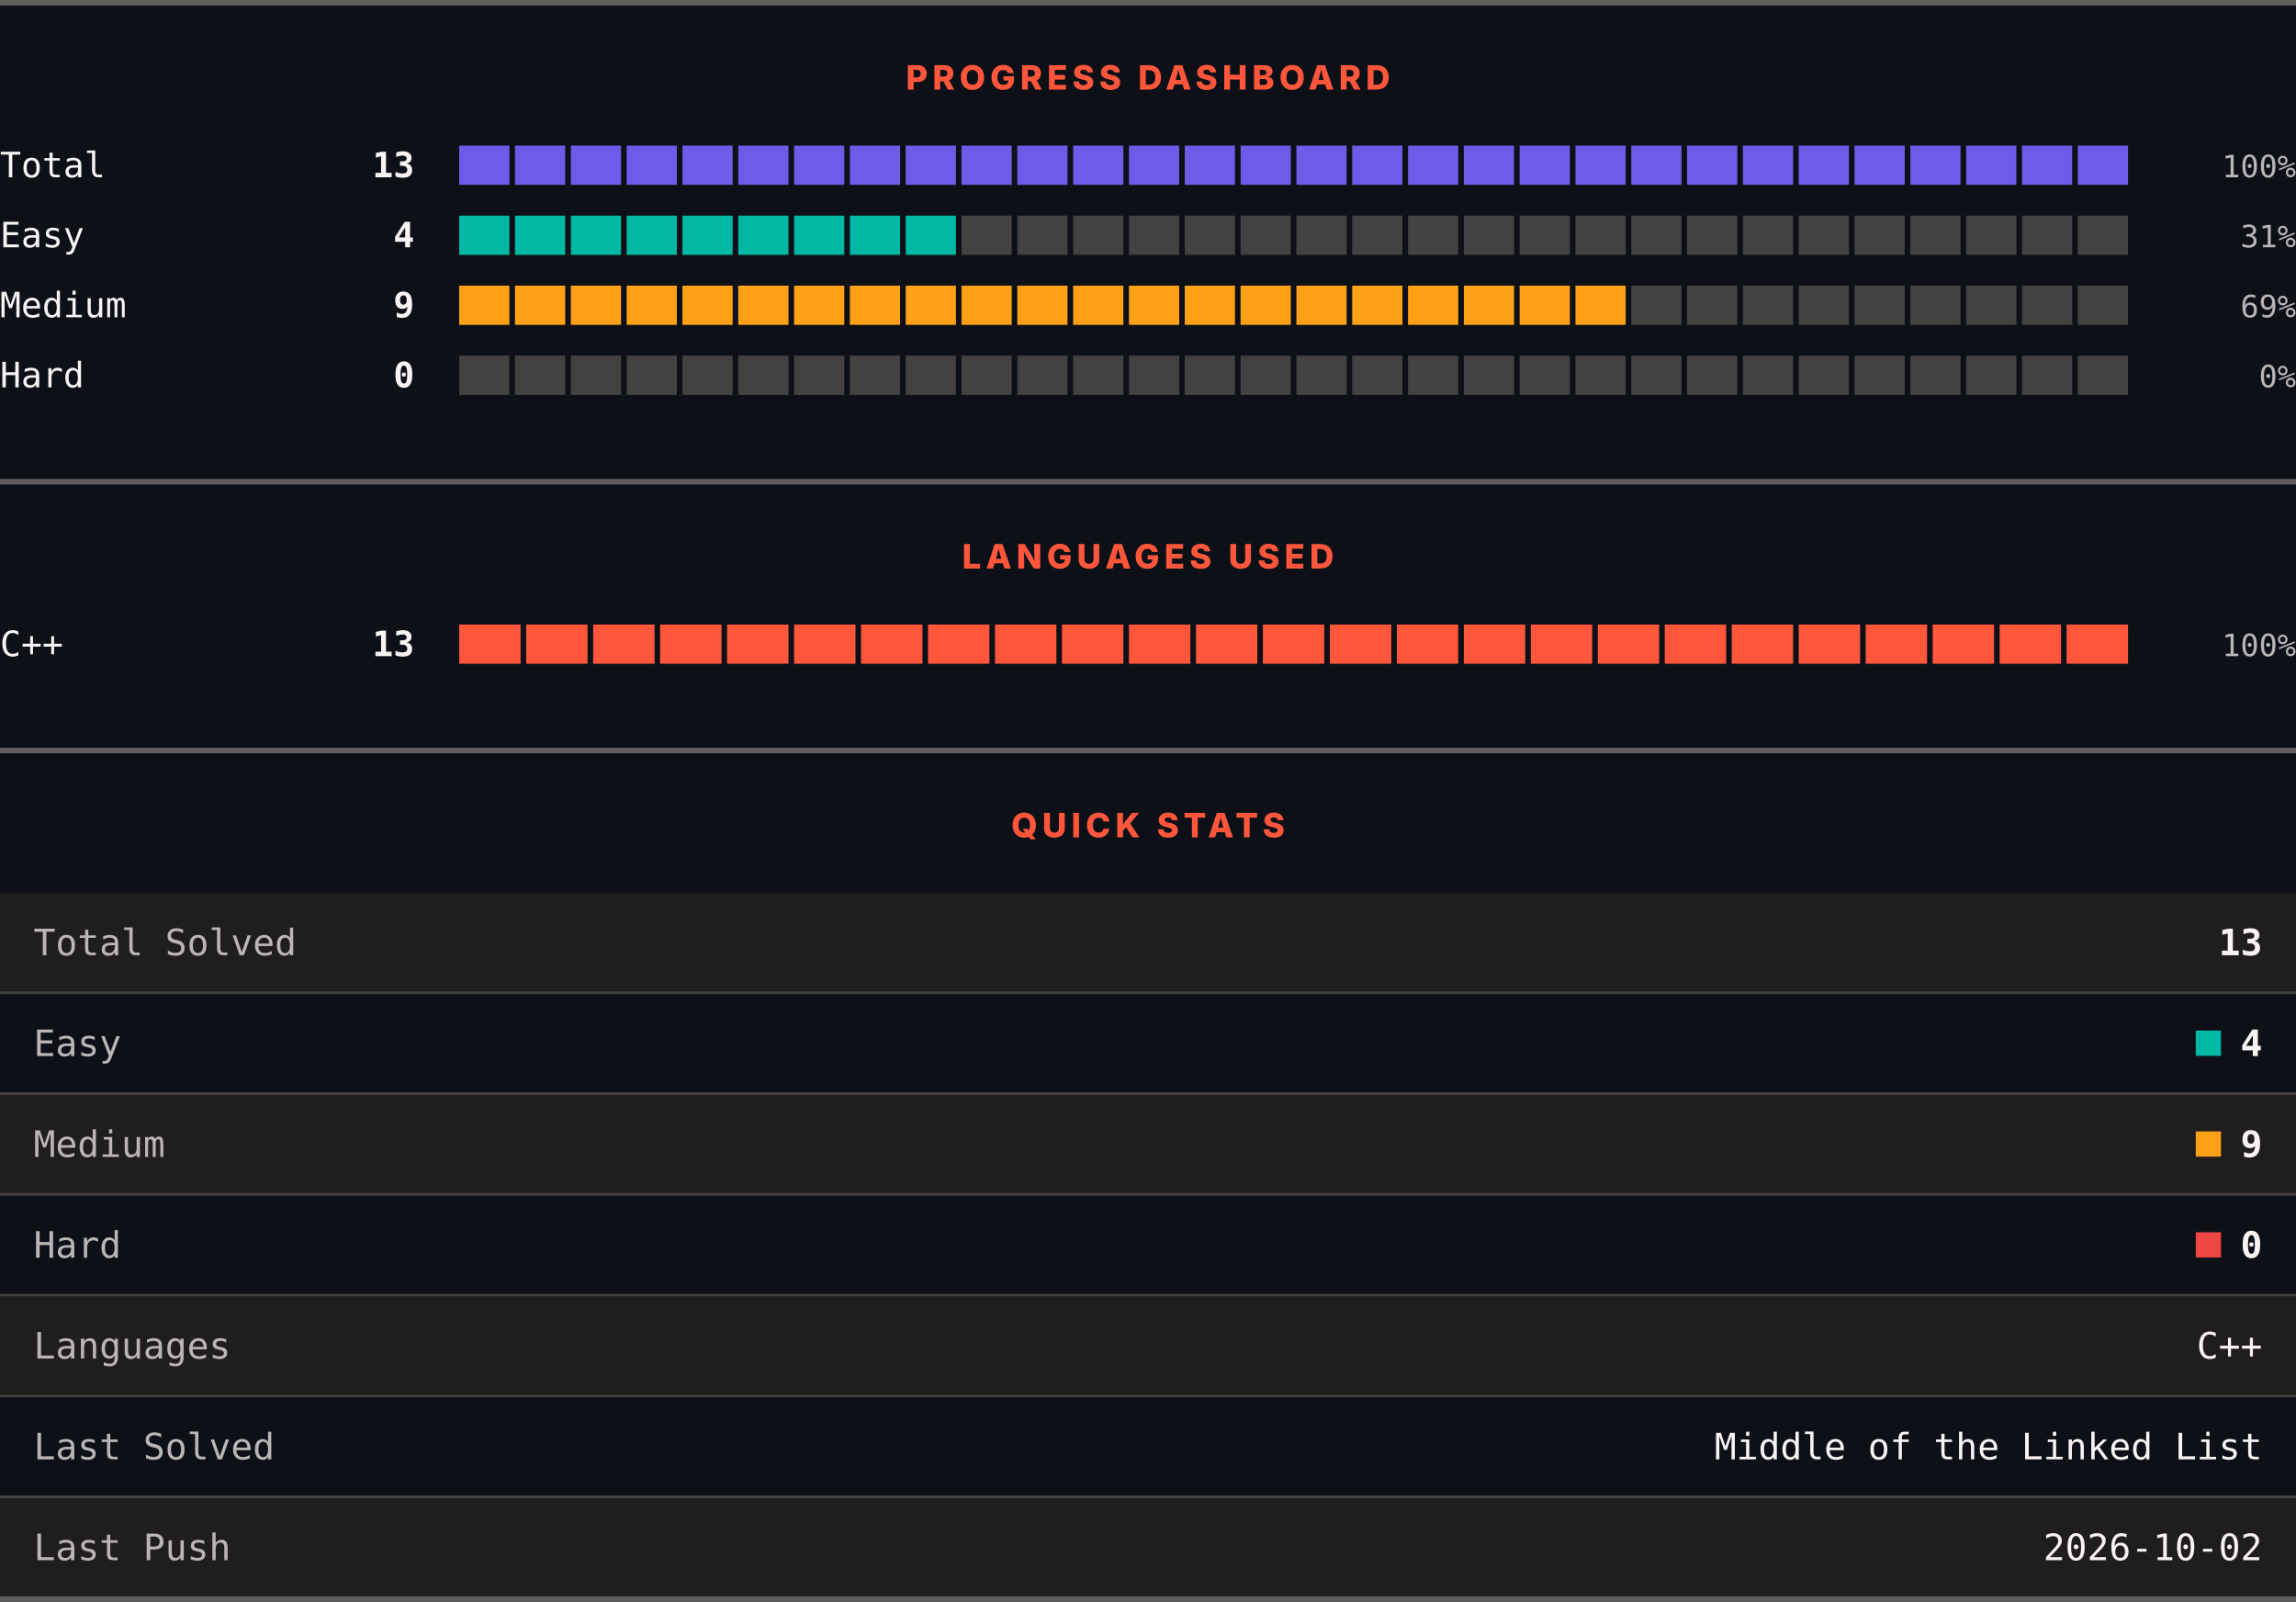
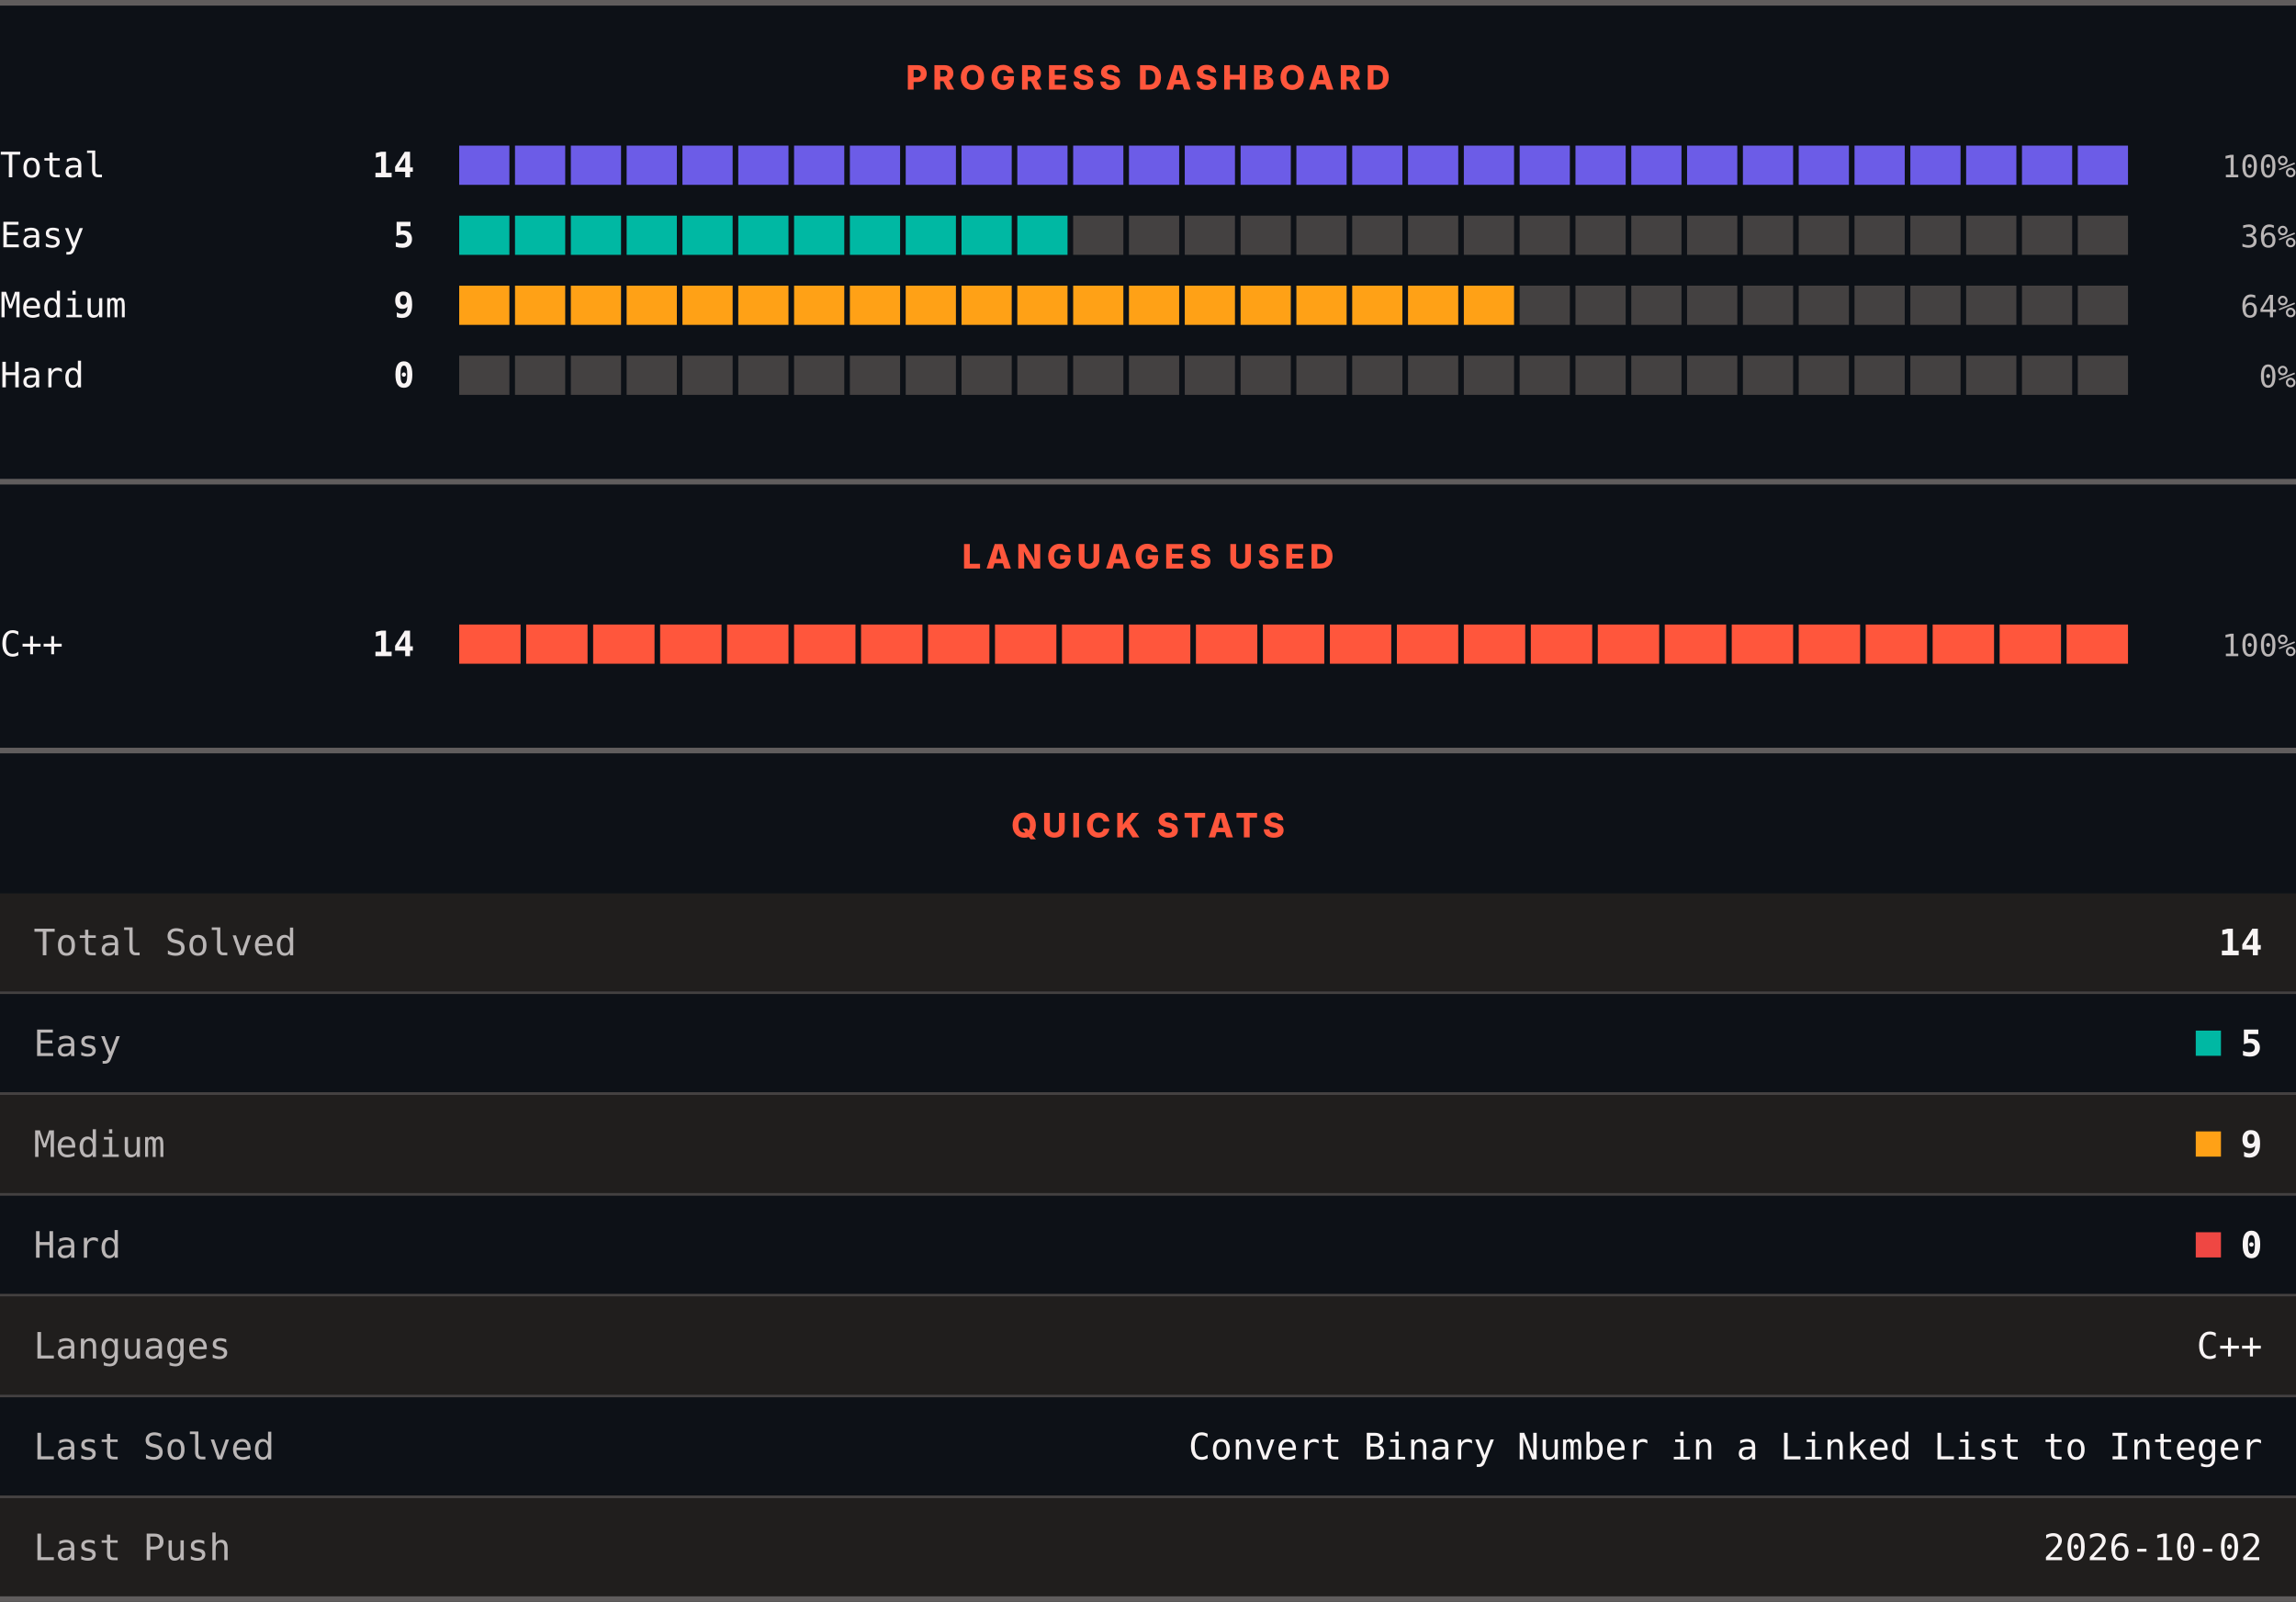
<svg xmlns="http://www.w3.org/2000/svg" width="820" height="572" viewBox="0 0 820 572" role="img" aria-label="LeetCode progress, languages and quick stats">
  <rect width="820" height="572" fill="#0d1117" />
  <rect x="0" y="0" width="820" height="2" fill="#605d5d" />
  <text x="410" y="32" text-anchor="middle" font-family="Archivo, system-ui, -apple-system, Segoe UI, sans-serif" font-size="12" font-weight="800" letter-spacing="1.68" fill="#ff563c">PROGRESS DASHBOARD</text>
  <text x="0" y="63.3" font-family="ui-monospace, SFMono-Regular, Menlo, Consolas, monospace" font-size="12.5" fill="#f8f4f4">Total</text>
-   <text x="148" y="63.3" text-anchor="end" font-family="ui-monospace, SFMono-Regular, Menlo, Consolas, monospace" font-size="12.5" font-weight="700" fill="#f8f4f4">13</text>
+   <text x="148" y="63.3" text-anchor="end" font-family="ui-monospace, SFMono-Regular, Menlo, Consolas, monospace" font-size="12.5" font-weight="700" fill="#f8f4f4">14</text>
  <rect x="164.00" y="52" width="17.93" height="14" fill="#6c5ce7" />
  <rect x="183.93" y="52" width="17.93" height="14" fill="#6c5ce7" />
  <rect x="203.87" y="52" width="17.93" height="14" fill="#6c5ce7" />
  <rect x="223.80" y="52" width="17.93" height="14" fill="#6c5ce7" />
  <rect x="243.73" y="52" width="17.93" height="14" fill="#6c5ce7" />
  <rect x="263.67" y="52" width="17.93" height="14" fill="#6c5ce7" />
  <rect x="283.60" y="52" width="17.93" height="14" fill="#6c5ce7" />
  <rect x="303.53" y="52" width="17.93" height="14" fill="#6c5ce7" />
  <rect x="323.47" y="52" width="17.93" height="14" fill="#6c5ce7" />
  <rect x="343.40" y="52" width="17.93" height="14" fill="#6c5ce7" />
  <rect x="363.33" y="52" width="17.93" height="14" fill="#6c5ce7" />
  <rect x="383.27" y="52" width="17.93" height="14" fill="#6c5ce7" />
  <rect x="403.20" y="52" width="17.93" height="14" fill="#6c5ce7" />
  <rect x="423.13" y="52" width="17.93" height="14" fill="#6c5ce7" />
  <rect x="443.07" y="52" width="17.93" height="14" fill="#6c5ce7" />
  <rect x="463.00" y="52" width="17.93" height="14" fill="#6c5ce7" />
  <rect x="482.93" y="52" width="17.93" height="14" fill="#6c5ce7" />
  <rect x="502.87" y="52" width="17.93" height="14" fill="#6c5ce7" />
  <rect x="522.80" y="52" width="17.93" height="14" fill="#6c5ce7" />
  <rect x="542.73" y="52" width="17.93" height="14" fill="#6c5ce7" />
  <rect x="562.67" y="52" width="17.93" height="14" fill="#6c5ce7" />
  <rect x="582.60" y="52" width="17.93" height="14" fill="#6c5ce7" />
  <rect x="602.53" y="52" width="17.93" height="14" fill="#6c5ce7" />
  <rect x="622.47" y="52" width="17.93" height="14" fill="#6c5ce7" />
  <rect x="642.40" y="52" width="17.93" height="14" fill="#6c5ce7" />
  <rect x="662.33" y="52" width="17.93" height="14" fill="#6c5ce7" />
  <rect x="682.27" y="52" width="17.93" height="14" fill="#6c5ce7" />
  <rect x="702.20" y="52" width="17.93" height="14" fill="#6c5ce7" />
  <rect x="722.13" y="52" width="17.93" height="14" fill="#6c5ce7" />
  <rect x="742.07" y="52" width="17.93" height="14" fill="#6c5ce7" />
  <text x="820" y="63.3" text-anchor="end" font-family="ui-monospace, SFMono-Regular, Menlo, Consolas, monospace" font-size="11" fill="#bab6b6">100%</text>
  <text x="0" y="88.3" font-family="ui-monospace, SFMono-Regular, Menlo, Consolas, monospace" font-size="12.5" fill="#f8f4f4">Easy</text>
-   <text x="148" y="88.3" text-anchor="end" font-family="ui-monospace, SFMono-Regular, Menlo, Consolas, monospace" font-size="12.5" font-weight="700" fill="#f8f4f4">4</text>
+   <text x="148" y="88.3" text-anchor="end" font-family="ui-monospace, SFMono-Regular, Menlo, Consolas, monospace" font-size="12.5" font-weight="700" fill="#f8f4f4">5</text>
  <rect x="164.00" y="77" width="17.93" height="14" fill="#00b8a3" />
  <rect x="183.93" y="77" width="17.93" height="14" fill="#00b8a3" />
  <rect x="203.87" y="77" width="17.93" height="14" fill="#00b8a3" />
  <rect x="223.80" y="77" width="17.93" height="14" fill="#00b8a3" />
  <rect x="243.73" y="77" width="17.93" height="14" fill="#00b8a3" />
  <rect x="263.67" y="77" width="17.93" height="14" fill="#00b8a3" />
  <rect x="283.60" y="77" width="17.93" height="14" fill="#00b8a3" />
  <rect x="303.53" y="77" width="17.93" height="14" fill="#00b8a3" />
  <rect x="323.47" y="77" width="17.93" height="14" fill="#00b8a3" />
-   <rect x="343.40" y="77" width="17.93" height="14" fill="#444141" />
-   <rect x="363.33" y="77" width="17.93" height="14" fill="#444141" />
+   <rect x="343.40" y="77" width="17.93" height="14" fill="#00b8a3" />
+   <rect x="363.33" y="77" width="17.93" height="14" fill="#00b8a3" />
  <rect x="383.27" y="77" width="17.93" height="14" fill="#444141" />
  <rect x="403.20" y="77" width="17.93" height="14" fill="#444141" />
  <rect x="423.13" y="77" width="17.93" height="14" fill="#444141" />
  <rect x="443.07" y="77" width="17.93" height="14" fill="#444141" />
  <rect x="463.00" y="77" width="17.93" height="14" fill="#444141" />
  <rect x="482.93" y="77" width="17.93" height="14" fill="#444141" />
  <rect x="502.87" y="77" width="17.93" height="14" fill="#444141" />
  <rect x="522.80" y="77" width="17.93" height="14" fill="#444141" />
  <rect x="542.73" y="77" width="17.93" height="14" fill="#444141" />
  <rect x="562.67" y="77" width="17.93" height="14" fill="#444141" />
  <rect x="582.60" y="77" width="17.93" height="14" fill="#444141" />
  <rect x="602.53" y="77" width="17.93" height="14" fill="#444141" />
  <rect x="622.47" y="77" width="17.93" height="14" fill="#444141" />
  <rect x="642.40" y="77" width="17.93" height="14" fill="#444141" />
  <rect x="662.33" y="77" width="17.93" height="14" fill="#444141" />
  <rect x="682.27" y="77" width="17.93" height="14" fill="#444141" />
  <rect x="702.20" y="77" width="17.93" height="14" fill="#444141" />
  <rect x="722.13" y="77" width="17.93" height="14" fill="#444141" />
  <rect x="742.07" y="77" width="17.93" height="14" fill="#444141" />
-   <text x="820" y="88.3" text-anchor="end" font-family="ui-monospace, SFMono-Regular, Menlo, Consolas, monospace" font-size="11" fill="#bab6b6">31%</text>
+   <text x="820" y="88.3" text-anchor="end" font-family="ui-monospace, SFMono-Regular, Menlo, Consolas, monospace" font-size="11" fill="#bab6b6">36%</text>
  <text x="0" y="113.3" font-family="ui-monospace, SFMono-Regular, Menlo, Consolas, monospace" font-size="12.5" fill="#f8f4f4">Medium</text>
  <text x="148" y="113.3" text-anchor="end" font-family="ui-monospace, SFMono-Regular, Menlo, Consolas, monospace" font-size="12.5" font-weight="700" fill="#f8f4f4">9</text>
  <rect x="164.00" y="102" width="17.93" height="14" fill="#ffa116" />
  <rect x="183.93" y="102" width="17.93" height="14" fill="#ffa116" />
  <rect x="203.87" y="102" width="17.93" height="14" fill="#ffa116" />
  <rect x="223.80" y="102" width="17.93" height="14" fill="#ffa116" />
  <rect x="243.73" y="102" width="17.93" height="14" fill="#ffa116" />
  <rect x="263.67" y="102" width="17.93" height="14" fill="#ffa116" />
  <rect x="283.60" y="102" width="17.93" height="14" fill="#ffa116" />
  <rect x="303.53" y="102" width="17.93" height="14" fill="#ffa116" />
  <rect x="323.47" y="102" width="17.93" height="14" fill="#ffa116" />
  <rect x="343.40" y="102" width="17.93" height="14" fill="#ffa116" />
  <rect x="363.33" y="102" width="17.93" height="14" fill="#ffa116" />
  <rect x="383.27" y="102" width="17.93" height="14" fill="#ffa116" />
  <rect x="403.20" y="102" width="17.93" height="14" fill="#ffa116" />
  <rect x="423.13" y="102" width="17.93" height="14" fill="#ffa116" />
  <rect x="443.07" y="102" width="17.93" height="14" fill="#ffa116" />
  <rect x="463.00" y="102" width="17.93" height="14" fill="#ffa116" />
  <rect x="482.93" y="102" width="17.93" height="14" fill="#ffa116" />
  <rect x="502.87" y="102" width="17.93" height="14" fill="#ffa116" />
  <rect x="522.80" y="102" width="17.93" height="14" fill="#ffa116" />
-   <rect x="542.73" y="102" width="17.93" height="14" fill="#ffa116" />
-   <rect x="562.67" y="102" width="17.93" height="14" fill="#ffa116" />
+   <rect x="542.73" y="102" width="17.93" height="14" fill="#444141" />
+   <rect x="562.67" y="102" width="17.93" height="14" fill="#444141" />
  <rect x="582.60" y="102" width="17.93" height="14" fill="#444141" />
  <rect x="602.53" y="102" width="17.93" height="14" fill="#444141" />
  <rect x="622.47" y="102" width="17.93" height="14" fill="#444141" />
  <rect x="642.40" y="102" width="17.93" height="14" fill="#444141" />
  <rect x="662.33" y="102" width="17.93" height="14" fill="#444141" />
  <rect x="682.27" y="102" width="17.93" height="14" fill="#444141" />
  <rect x="702.20" y="102" width="17.93" height="14" fill="#444141" />
  <rect x="722.13" y="102" width="17.93" height="14" fill="#444141" />
  <rect x="742.07" y="102" width="17.93" height="14" fill="#444141" />
-   <text x="820" y="113.3" text-anchor="end" font-family="ui-monospace, SFMono-Regular, Menlo, Consolas, monospace" font-size="11" fill="#bab6b6">69%</text>
+   <text x="820" y="113.3" text-anchor="end" font-family="ui-monospace, SFMono-Regular, Menlo, Consolas, monospace" font-size="11" fill="#bab6b6">64%</text>
  <text x="0" y="138.3" font-family="ui-monospace, SFMono-Regular, Menlo, Consolas, monospace" font-size="12.5" fill="#f8f4f4">Hard</text>
  <text x="148" y="138.3" text-anchor="end" font-family="ui-monospace, SFMono-Regular, Menlo, Consolas, monospace" font-size="12.5" font-weight="700" fill="#f8f4f4">0</text>
  <rect x="164.00" y="127" width="17.93" height="14" fill="#444141" />
  <rect x="183.93" y="127" width="17.93" height="14" fill="#444141" />
  <rect x="203.87" y="127" width="17.93" height="14" fill="#444141" />
  <rect x="223.80" y="127" width="17.93" height="14" fill="#444141" />
  <rect x="243.73" y="127" width="17.93" height="14" fill="#444141" />
  <rect x="263.67" y="127" width="17.93" height="14" fill="#444141" />
  <rect x="283.60" y="127" width="17.93" height="14" fill="#444141" />
  <rect x="303.53" y="127" width="17.93" height="14" fill="#444141" />
  <rect x="323.47" y="127" width="17.93" height="14" fill="#444141" />
  <rect x="343.40" y="127" width="17.93" height="14" fill="#444141" />
  <rect x="363.33" y="127" width="17.93" height="14" fill="#444141" />
  <rect x="383.27" y="127" width="17.93" height="14" fill="#444141" />
  <rect x="403.20" y="127" width="17.93" height="14" fill="#444141" />
  <rect x="423.13" y="127" width="17.93" height="14" fill="#444141" />
  <rect x="443.07" y="127" width="17.93" height="14" fill="#444141" />
  <rect x="463.00" y="127" width="17.93" height="14" fill="#444141" />
  <rect x="482.93" y="127" width="17.93" height="14" fill="#444141" />
  <rect x="502.87" y="127" width="17.93" height="14" fill="#444141" />
  <rect x="522.80" y="127" width="17.93" height="14" fill="#444141" />
  <rect x="542.73" y="127" width="17.93" height="14" fill="#444141" />
  <rect x="562.67" y="127" width="17.93" height="14" fill="#444141" />
  <rect x="582.60" y="127" width="17.93" height="14" fill="#444141" />
  <rect x="602.53" y="127" width="17.93" height="14" fill="#444141" />
  <rect x="622.47" y="127" width="17.93" height="14" fill="#444141" />
  <rect x="642.40" y="127" width="17.93" height="14" fill="#444141" />
  <rect x="662.33" y="127" width="17.93" height="14" fill="#444141" />
  <rect x="682.27" y="127" width="17.93" height="14" fill="#444141" />
  <rect x="702.20" y="127" width="17.93" height="14" fill="#444141" />
  <rect x="722.13" y="127" width="17.93" height="14" fill="#444141" />
  <rect x="742.07" y="127" width="17.93" height="14" fill="#444141" />
  <text x="820" y="138.3" text-anchor="end" font-family="ui-monospace, SFMono-Regular, Menlo, Consolas, monospace" font-size="11" fill="#bab6b6">0%</text>
  <rect x="0" y="171" width="820" height="2" fill="#605d5d" />
  <text x="410" y="203" text-anchor="middle" font-family="Archivo, system-ui, -apple-system, Segoe UI, sans-serif" font-size="12" font-weight="800" letter-spacing="1.68" fill="#ff563c">LANGUAGES USED</text>
  <text x="0" y="234.3" font-family="ui-monospace, SFMono-Regular, Menlo, Consolas, monospace" font-size="12.5" fill="#f8f4f4">C++</text>
-   <text x="148" y="234.3" text-anchor="end" font-family="ui-monospace, SFMono-Regular, Menlo, Consolas, monospace" font-size="12.5" font-weight="700" fill="#f8f4f4">13</text>
+   <text x="148" y="234.3" text-anchor="end" font-family="ui-monospace, SFMono-Regular, Menlo, Consolas, monospace" font-size="12.5" font-weight="700" fill="#f8f4f4">14</text>
  <rect x="164.00" y="223" width="21.92" height="14" fill="#ff563c" />
  <rect x="187.92" y="223" width="21.92" height="14" fill="#ff563c" />
  <rect x="211.84" y="223" width="21.92" height="14" fill="#ff563c" />
  <rect x="235.76" y="223" width="21.92" height="14" fill="#ff563c" />
  <rect x="259.68" y="223" width="21.92" height="14" fill="#ff563c" />
  <rect x="283.60" y="223" width="21.92" height="14" fill="#ff563c" />
  <rect x="307.52" y="223" width="21.92" height="14" fill="#ff563c" />
  <rect x="331.44" y="223" width="21.92" height="14" fill="#ff563c" />
  <rect x="355.36" y="223" width="21.92" height="14" fill="#ff563c" />
  <rect x="379.28" y="223" width="21.92" height="14" fill="#ff563c" />
  <rect x="403.20" y="223" width="21.92" height="14" fill="#ff563c" />
  <rect x="427.12" y="223" width="21.92" height="14" fill="#ff563c" />
  <rect x="451.04" y="223" width="21.92" height="14" fill="#ff563c" />
  <rect x="474.96" y="223" width="21.92" height="14" fill="#ff563c" />
  <rect x="498.88" y="223" width="21.92" height="14" fill="#ff563c" />
  <rect x="522.80" y="223" width="21.92" height="14" fill="#ff563c" />
  <rect x="546.72" y="223" width="21.92" height="14" fill="#ff563c" />
  <rect x="570.64" y="223" width="21.92" height="14" fill="#ff563c" />
  <rect x="594.56" y="223" width="21.92" height="14" fill="#ff563c" />
  <rect x="618.48" y="223" width="21.92" height="14" fill="#ff563c" />
  <rect x="642.40" y="223" width="21.92" height="14" fill="#ff563c" />
  <rect x="666.32" y="223" width="21.92" height="14" fill="#ff563c" />
  <rect x="690.24" y="223" width="21.92" height="14" fill="#ff563c" />
  <rect x="714.16" y="223" width="21.92" height="14" fill="#ff563c" />
  <rect x="738.08" y="223" width="21.92" height="14" fill="#ff563c" />
  <text x="820" y="234.3" text-anchor="end" font-family="ui-monospace, SFMono-Regular, Menlo, Consolas, monospace" font-size="11" fill="#bab6b6">100%</text>
  <rect x="0" y="267" width="820" height="2" fill="#605d5d" />
  <text x="410" y="299" text-anchor="middle" font-family="Archivo, system-ui, -apple-system, Segoe UI, sans-serif" font-size="12" font-weight="800" letter-spacing="1.68" fill="#ff563c">QUICK STATS</text>
  <rect x="0" y="319" width="820" height="35" fill="#201e1d" />
  <text x="12" y="341.1" font-family="ui-monospace, SFMono-Regular, Menlo, Consolas, monospace" font-size="13" fill="#bab6b6">Total Solved</text>
-   <text x="808" y="341.1" text-anchor="end" font-family="ui-monospace, SFMono-Regular, Menlo, Consolas, monospace" font-size="13" font-weight="700" fill="#f8f4f4">13</text>
+   <text x="808" y="341.1" text-anchor="end" font-family="ui-monospace, SFMono-Regular, Menlo, Consolas, monospace" font-size="13" font-weight="700" fill="#f8f4f4">14</text>
  <rect x="0" y="354" width="820" height="1" fill="#444141" />
  <rect x="0" y="355" width="820" height="35" fill="#0d1117" />
  <text x="12" y="377.1" font-family="ui-monospace, SFMono-Regular, Menlo, Consolas, monospace" font-size="13" fill="#bab6b6">Easy</text>
  <rect x="784.2" y="368" width="9" height="9" fill="#00b8a3" />
-   <text x="808" y="377.1" text-anchor="end" font-family="ui-monospace, SFMono-Regular, Menlo, Consolas, monospace" font-size="13" font-weight="700" fill="#f8f4f4">4</text>
+   <text x="808" y="377.1" text-anchor="end" font-family="ui-monospace, SFMono-Regular, Menlo, Consolas, monospace" font-size="13" font-weight="700" fill="#f8f4f4">5</text>
  <rect x="0" y="390" width="820" height="1" fill="#444141" />
  <rect x="0" y="391" width="820" height="35" fill="#201e1d" />
  <text x="12" y="413.1" font-family="ui-monospace, SFMono-Regular, Menlo, Consolas, monospace" font-size="13" fill="#bab6b6">Medium</text>
  <rect x="784.2" y="404" width="9" height="9" fill="#ffa116" />
  <text x="808" y="413.1" text-anchor="end" font-family="ui-monospace, SFMono-Regular, Menlo, Consolas, monospace" font-size="13" font-weight="700" fill="#f8f4f4">9</text>
  <rect x="0" y="426" width="820" height="1" fill="#444141" />
  <rect x="0" y="427" width="820" height="35" fill="#0d1117" />
  <text x="12" y="449.1" font-family="ui-monospace, SFMono-Regular, Menlo, Consolas, monospace" font-size="13" fill="#bab6b6">Hard</text>
  <rect x="784.2" y="440" width="9" height="9" fill="#ef4743" />
  <text x="808" y="449.1" text-anchor="end" font-family="ui-monospace, SFMono-Regular, Menlo, Consolas, monospace" font-size="13" font-weight="700" fill="#f8f4f4">0</text>
  <rect x="0" y="462" width="820" height="1" fill="#444141" />
  <rect x="0" y="463" width="820" height="35" fill="#201e1d" />
  <text x="12" y="485.1" font-family="ui-monospace, SFMono-Regular, Menlo, Consolas, monospace" font-size="13" fill="#bab6b6">Languages</text>
  <text x="808" y="485.1" text-anchor="end" font-family="ui-monospace, SFMono-Regular, Menlo, Consolas, monospace" font-size="13" fill="#f8f4f4">C++</text>
  <rect x="0" y="498" width="820" height="1" fill="#444141" />
  <rect x="0" y="499" width="820" height="35" fill="#0d1117" />
  <text x="12" y="521.1" font-family="ui-monospace, SFMono-Regular, Menlo, Consolas, monospace" font-size="13" fill="#bab6b6">Last Solved</text>
-   <text x="808" y="521.1" text-anchor="end" font-family="ui-monospace, SFMono-Regular, Menlo, Consolas, monospace" font-size="13" fill="#f8f4f4">Middle of the Linked List</text>
+   <text x="808" y="521.1" text-anchor="end" font-family="ui-monospace, SFMono-Regular, Menlo, Consolas, monospace" font-size="13" fill="#f8f4f4">Convert Binary Number in a Linked List to Integer</text>
  <rect x="0" y="534" width="820" height="1" fill="#444141" />
  <rect x="0" y="535" width="820" height="35" fill="#201e1d" />
  <text x="12" y="557.1" font-family="ui-monospace, SFMono-Regular, Menlo, Consolas, monospace" font-size="13" fill="#bab6b6">Last Push</text>
  <text x="808" y="557.1" text-anchor="end" font-family="ui-monospace, SFMono-Regular, Menlo, Consolas, monospace" font-size="13" fill="#f8f4f4">2026-10-02</text>
  <rect x="0" y="570" width="820" height="2" fill="#605d5d" />
</svg>
